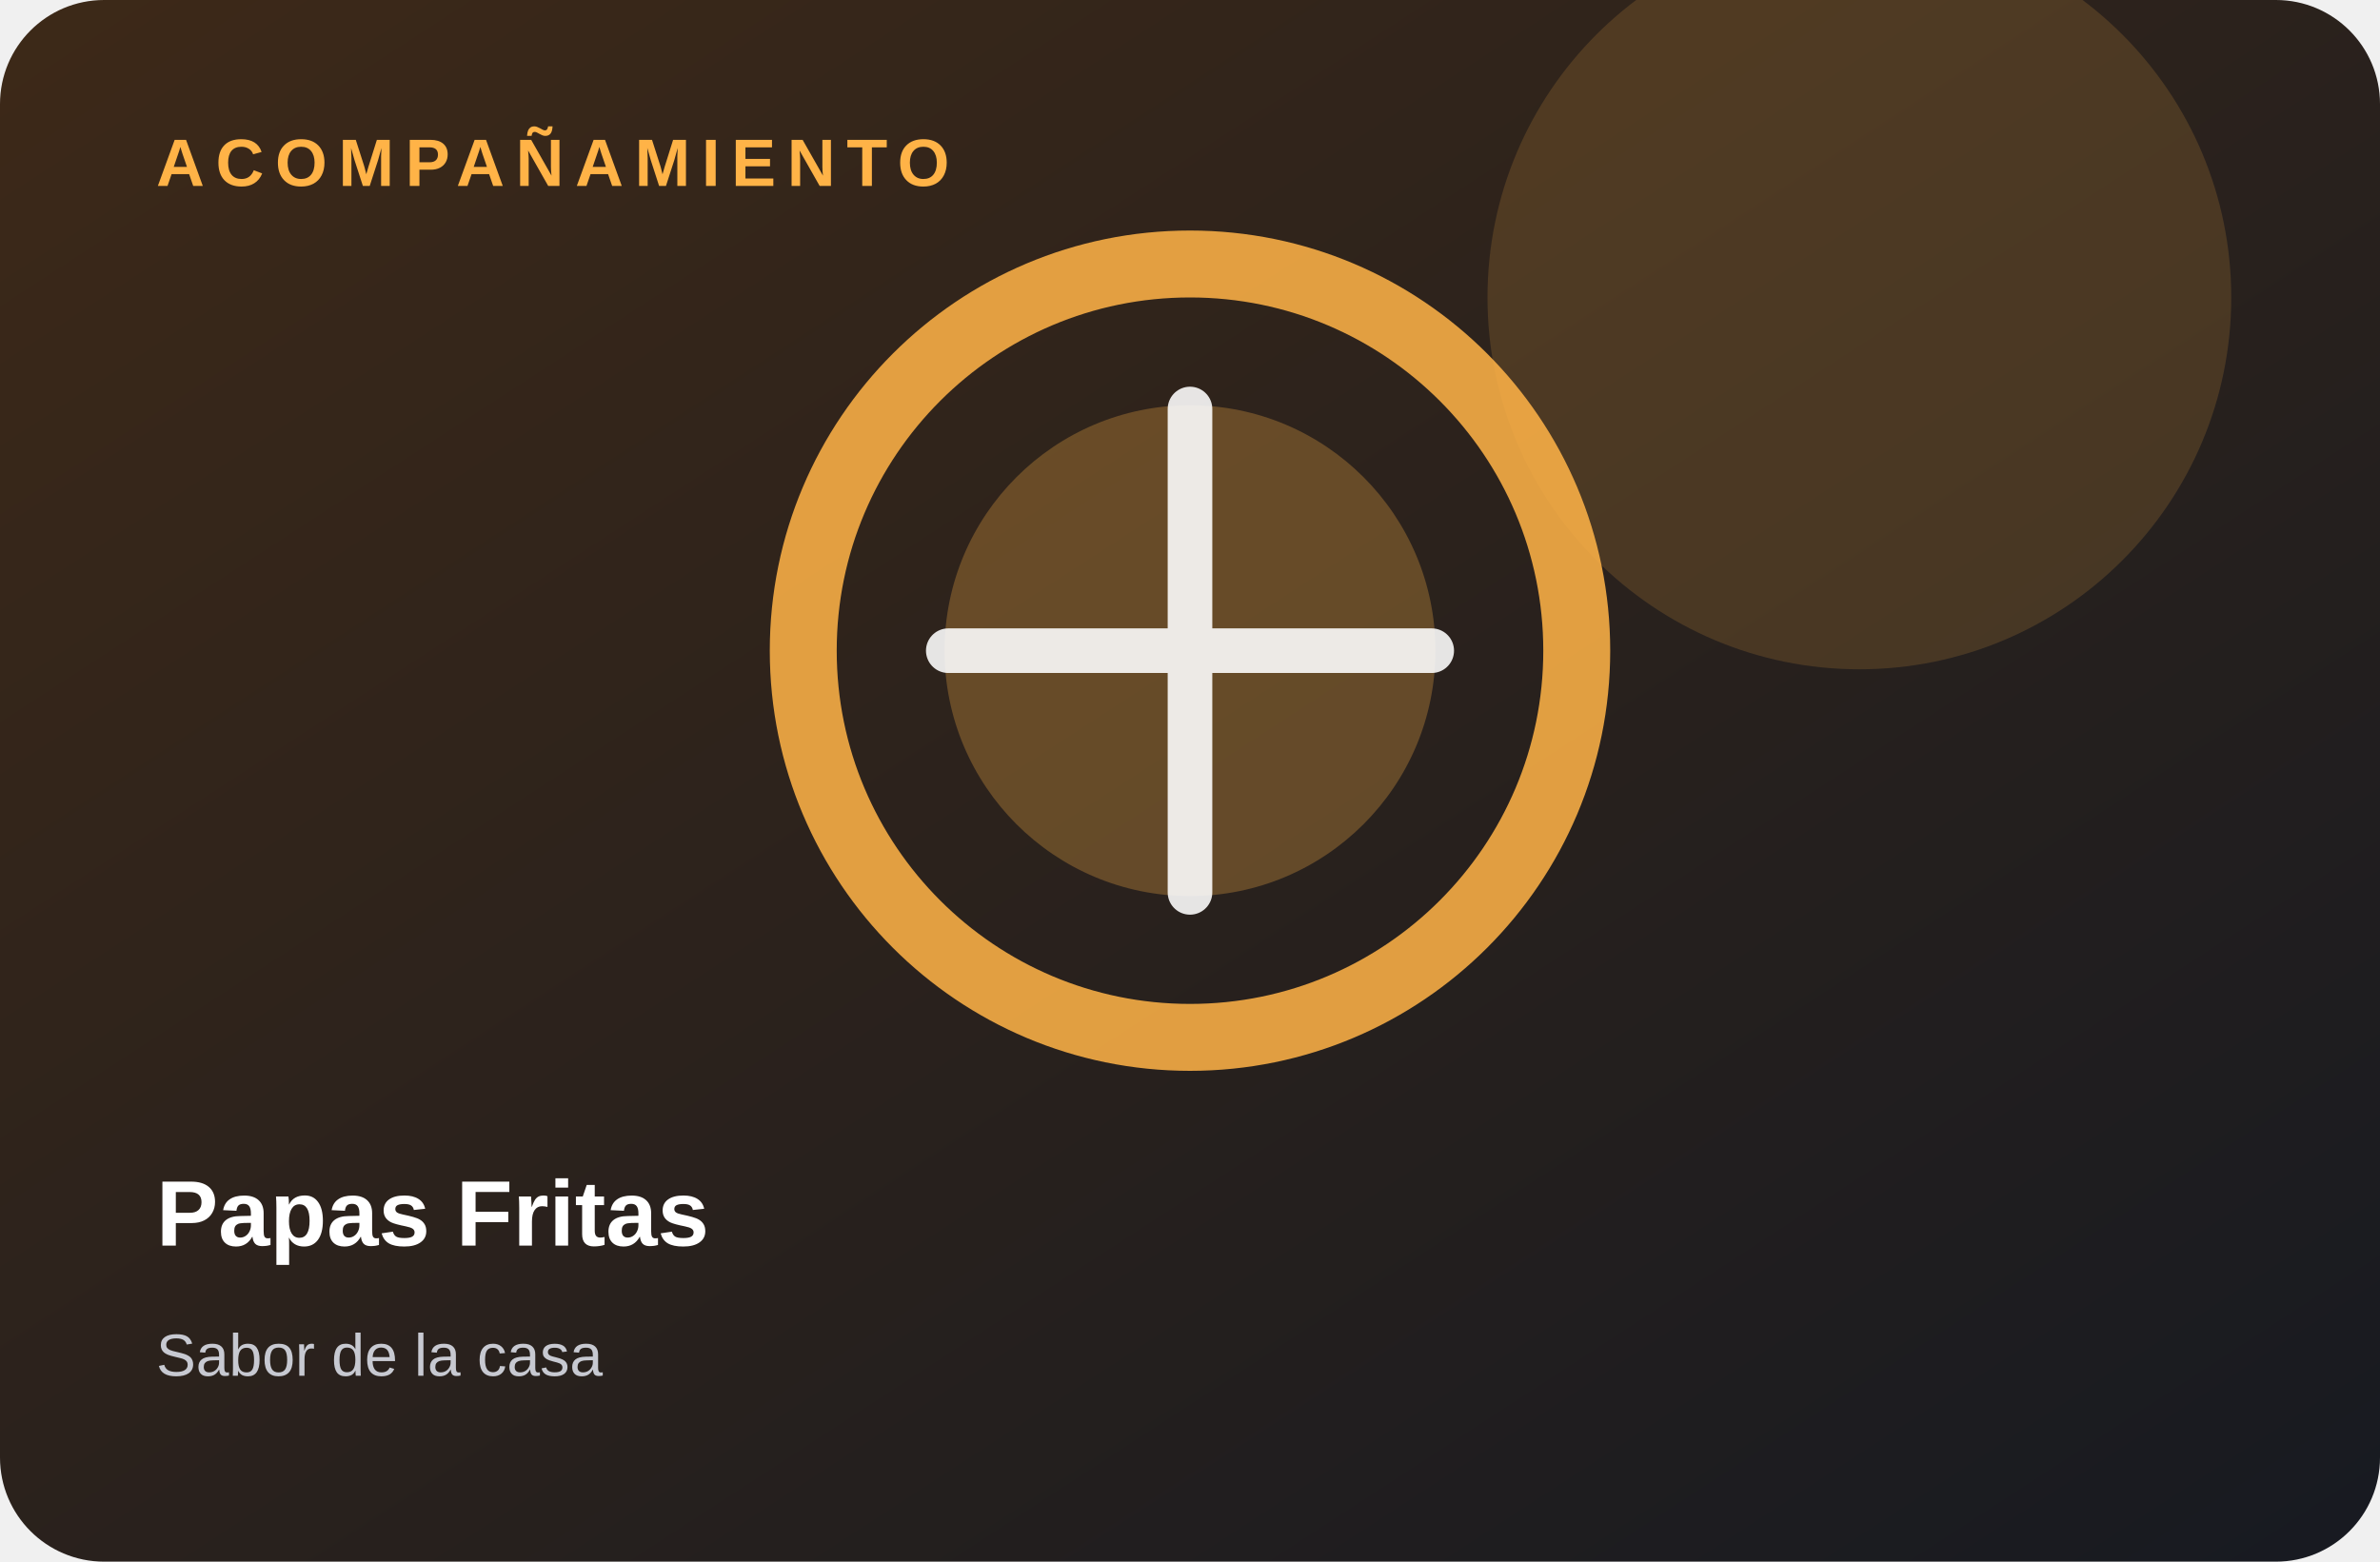
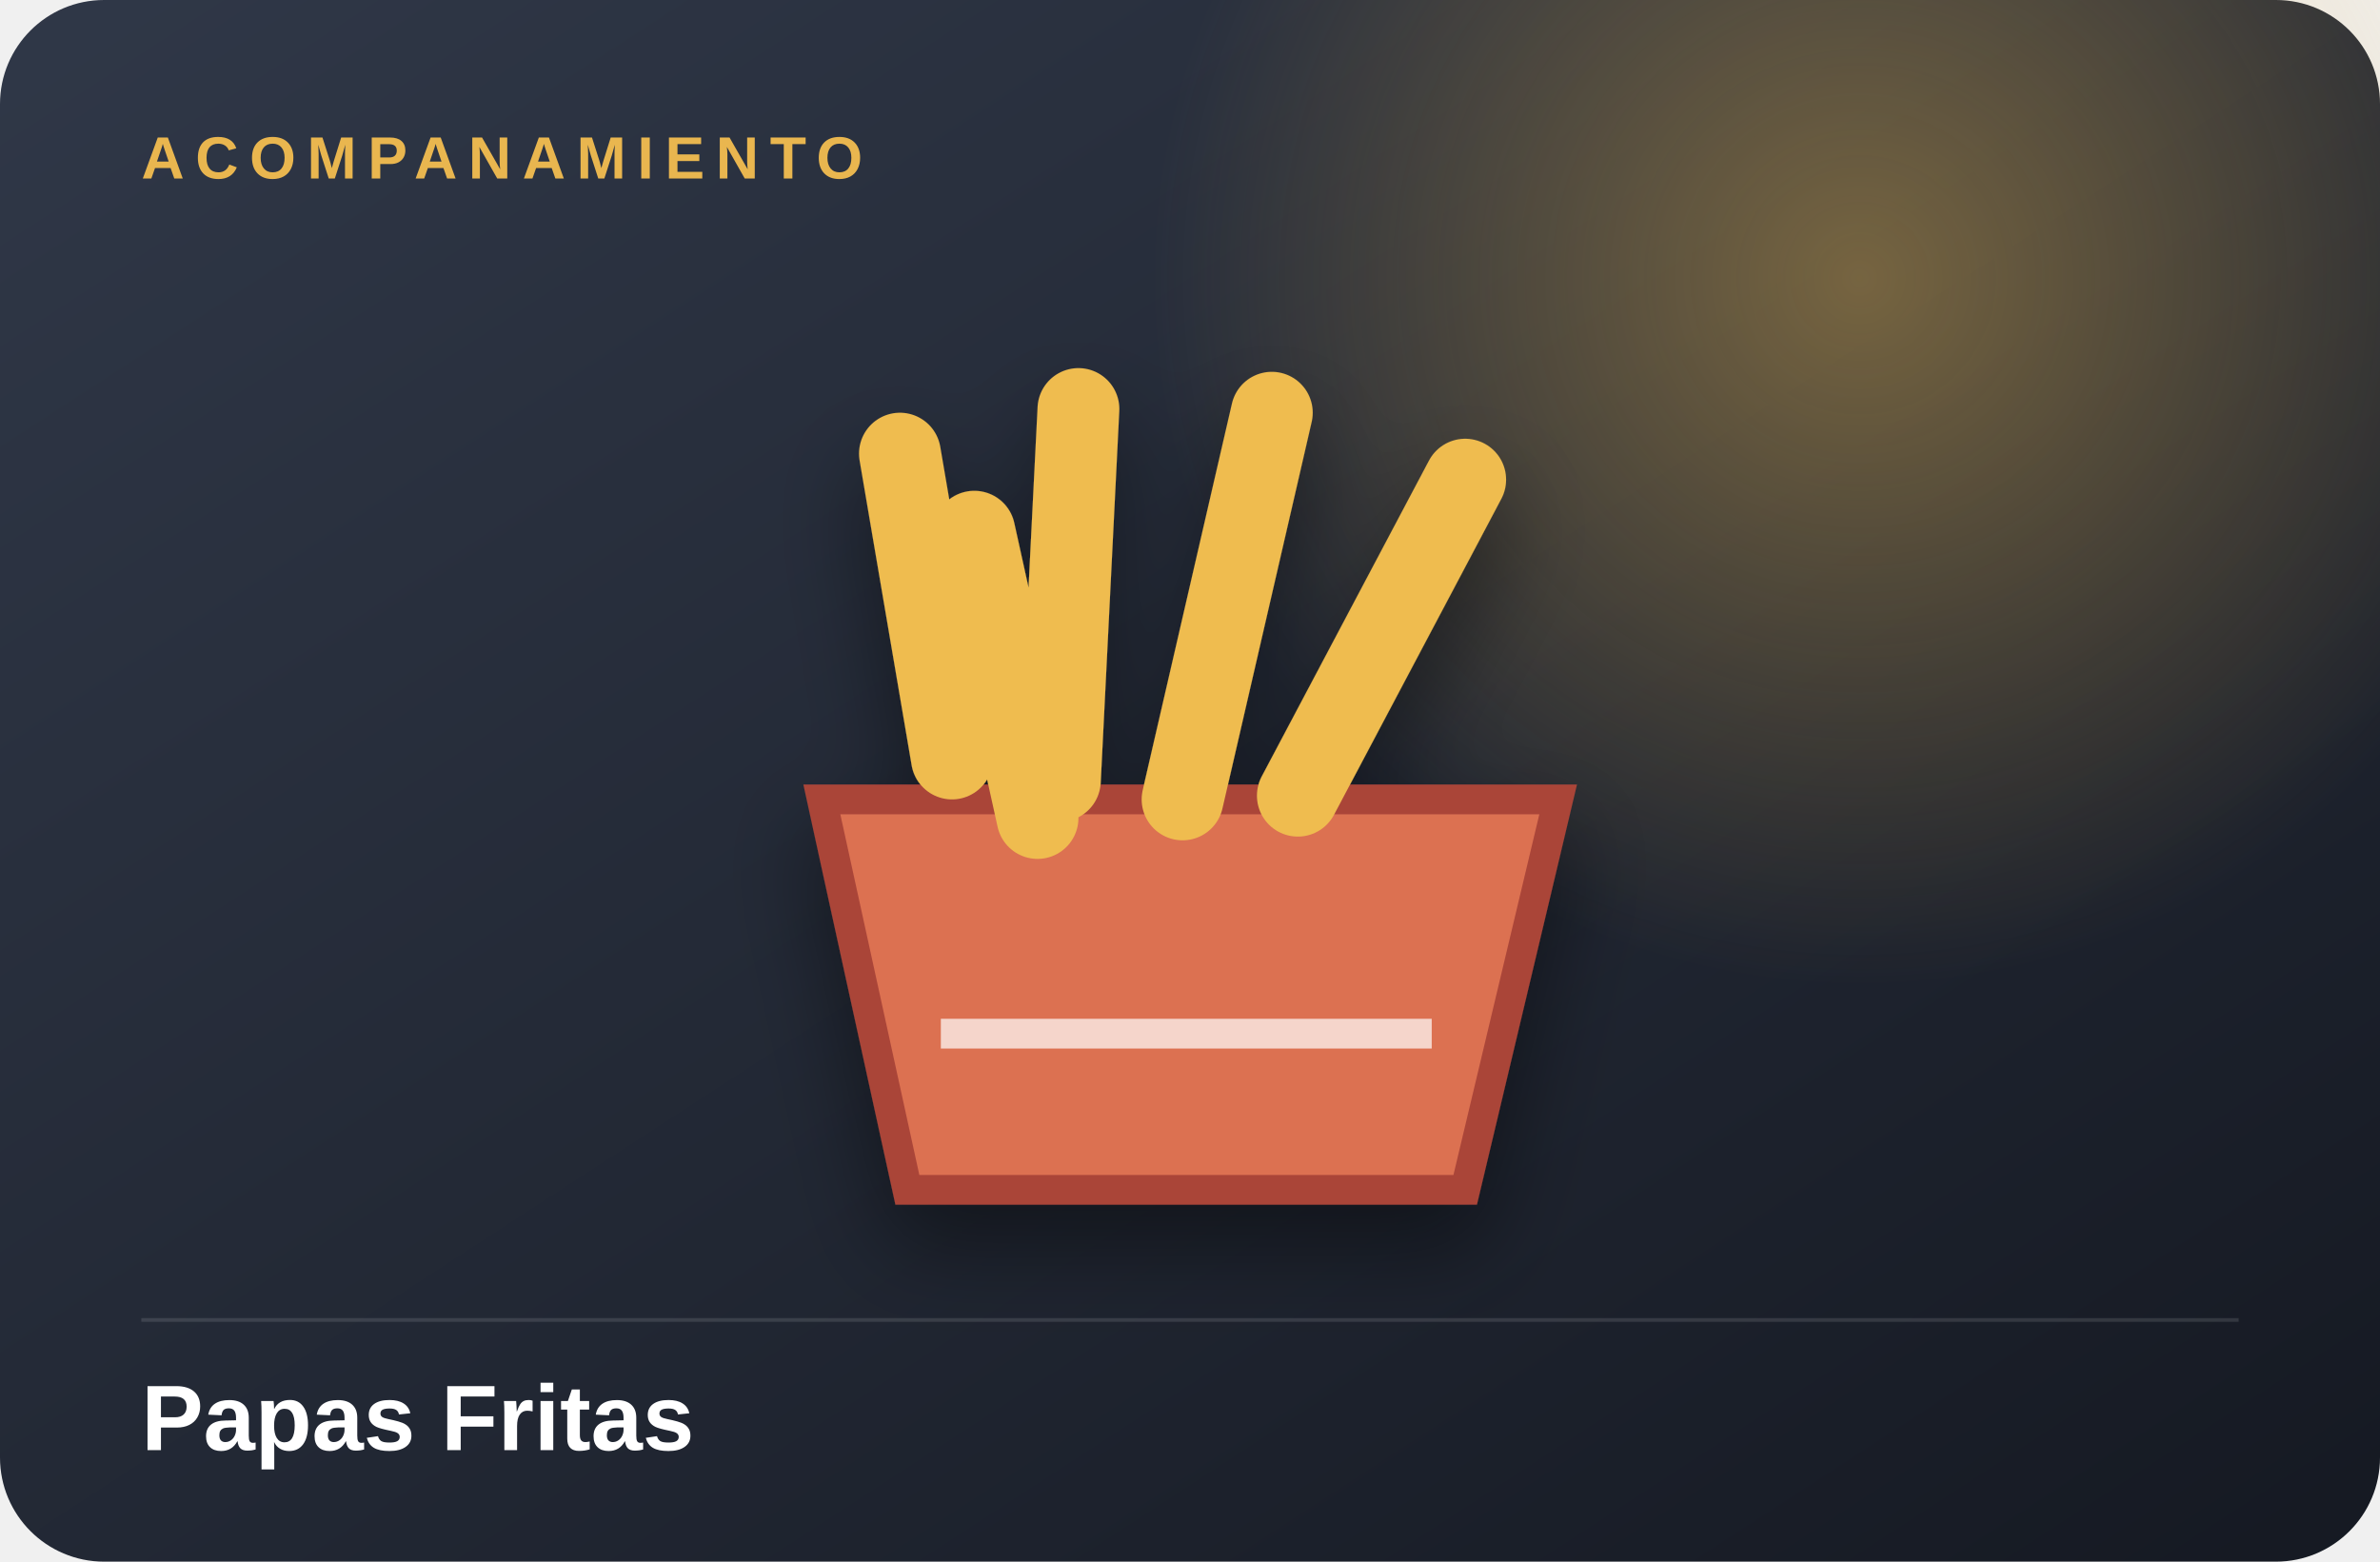
<svg xmlns="http://www.w3.org/2000/svg" viewBox="0 0 640 420" role="img" aria-label="Papas Fritas">
  <defs>
-     <linearGradient id="bg" x1="0" y1="0" x2="1" y2="1">
-       <stop stop-color="#3d2918" />
-       <stop offset="1" stop-color="#171a21" />
+     <linearGradient id="fondo" x1="0" y1="0" x2="1" y2="1">
+       <stop stop-color="#303848" />
+       <stop offset="1" stop-color="#151922" />
    </linearGradient>
+     <radialGradient id="luz">
+       <stop stop-color="#e9b64f" stop-opacity=".42" />
+       <stop offset="1" stop-color="#e9b64f" stop-opacity="0" />
+     </radialGradient>
+     <filter id="sombra" x="-.2" y="-.2" width="1.4" height="1.5">
+       <feDropShadow dx="0" dy="12" stdDeviation="12" flood-color="#000" flood-opacity=".42" />
+     </filter>
  </defs>
-   <rect width="640" height="420" rx="28" fill="url(#bg)" />
-   <circle cx="500" cy="80" r="100" fill="#ffb347" opacity=".16" />
-   <circle cx="320" cy="175" r="104" fill="none" stroke="#ffb347" stroke-width="18" opacity=".86" />
-   <circle cx="320" cy="175" r="66" fill="#ffb347" opacity=".28" />
-   <path d="M255 175h130M320 110v130" stroke="#fff" stroke-width="12" stroke-linecap="round" opacity=".88" />
-   <text x="42" y="50" fill="#ffb347" font-family="Arial,sans-serif" font-size="18" font-weight="700" letter-spacing="3">ACOMPAÑAMIENTO</text>
-   <text x="42" y="335" fill="#fff" font-family="Arial,sans-serif" font-size="25" font-weight="700">Papas Fritas</text>
-   <text x="42" y="370" fill="#c7c9d1" font-family="Arial,sans-serif" font-size="16">Sabor de la casa</text>
+   <rect width="640" height="420" rx="28" fill="url(#fondo)" />
+   <circle cx="500" cy="75" r="190" fill="url(#luz)" />
+   <text x="38" y="48" fill="#e9b64f" font-family="Arial,sans-serif" font-size="16" font-weight="700" letter-spacing="3">ACOMPANAMIENTO</text>
+   <g filter="url(#sombra)">
+     <path d="M221 215h198l-25 105H244z" fill="#dc7151" stroke="#aa4539" stroke-width="8" />
+     <path d="M256 204l-14-82m43 88l5-100m28 105l24-104m7 103l45-85m-115 91l-17-77" stroke="#efbc50" stroke-width="22" stroke-linecap="round" />
+     <path d="M253 278h132" stroke="#fff" stroke-width="8" opacity=".7" />
+   </g>
+   <path d="M38 355h564" stroke="#ffffff" stroke-opacity=".12" />
+   <text x="38" y="390" fill="#fff" font-family="Arial,sans-serif" font-size="25" font-weight="700">Papas Fritas</text>
</svg>
